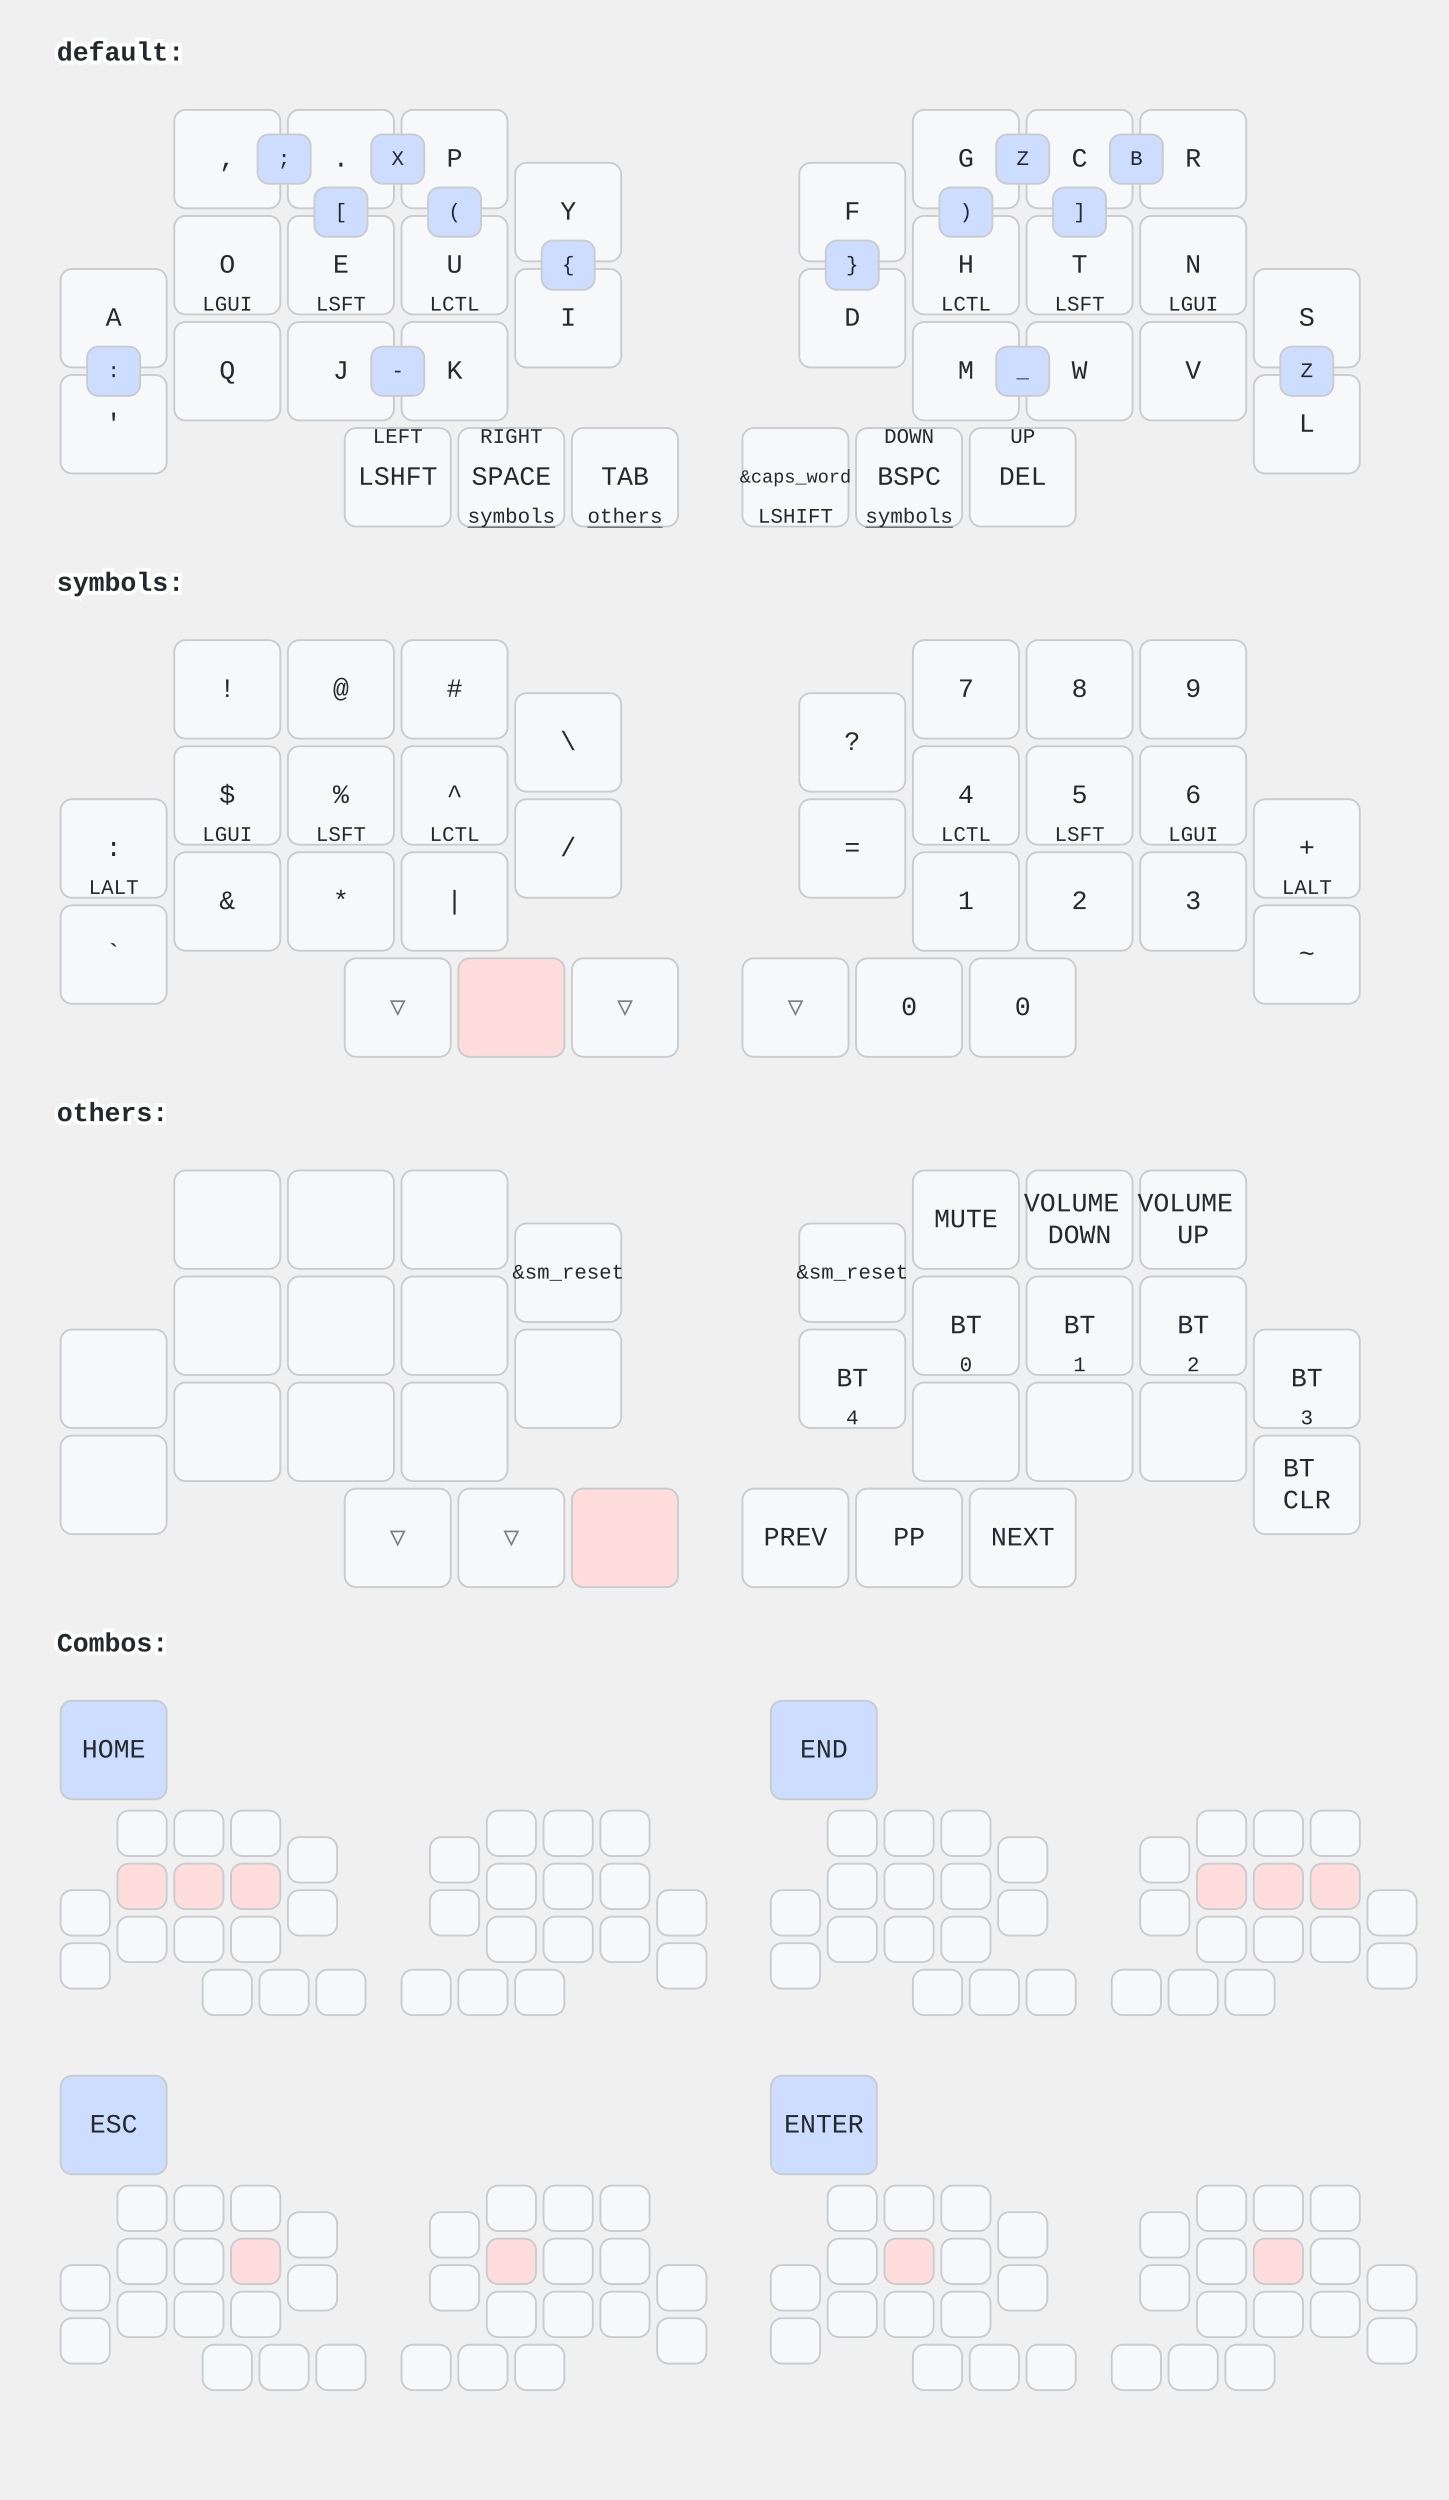
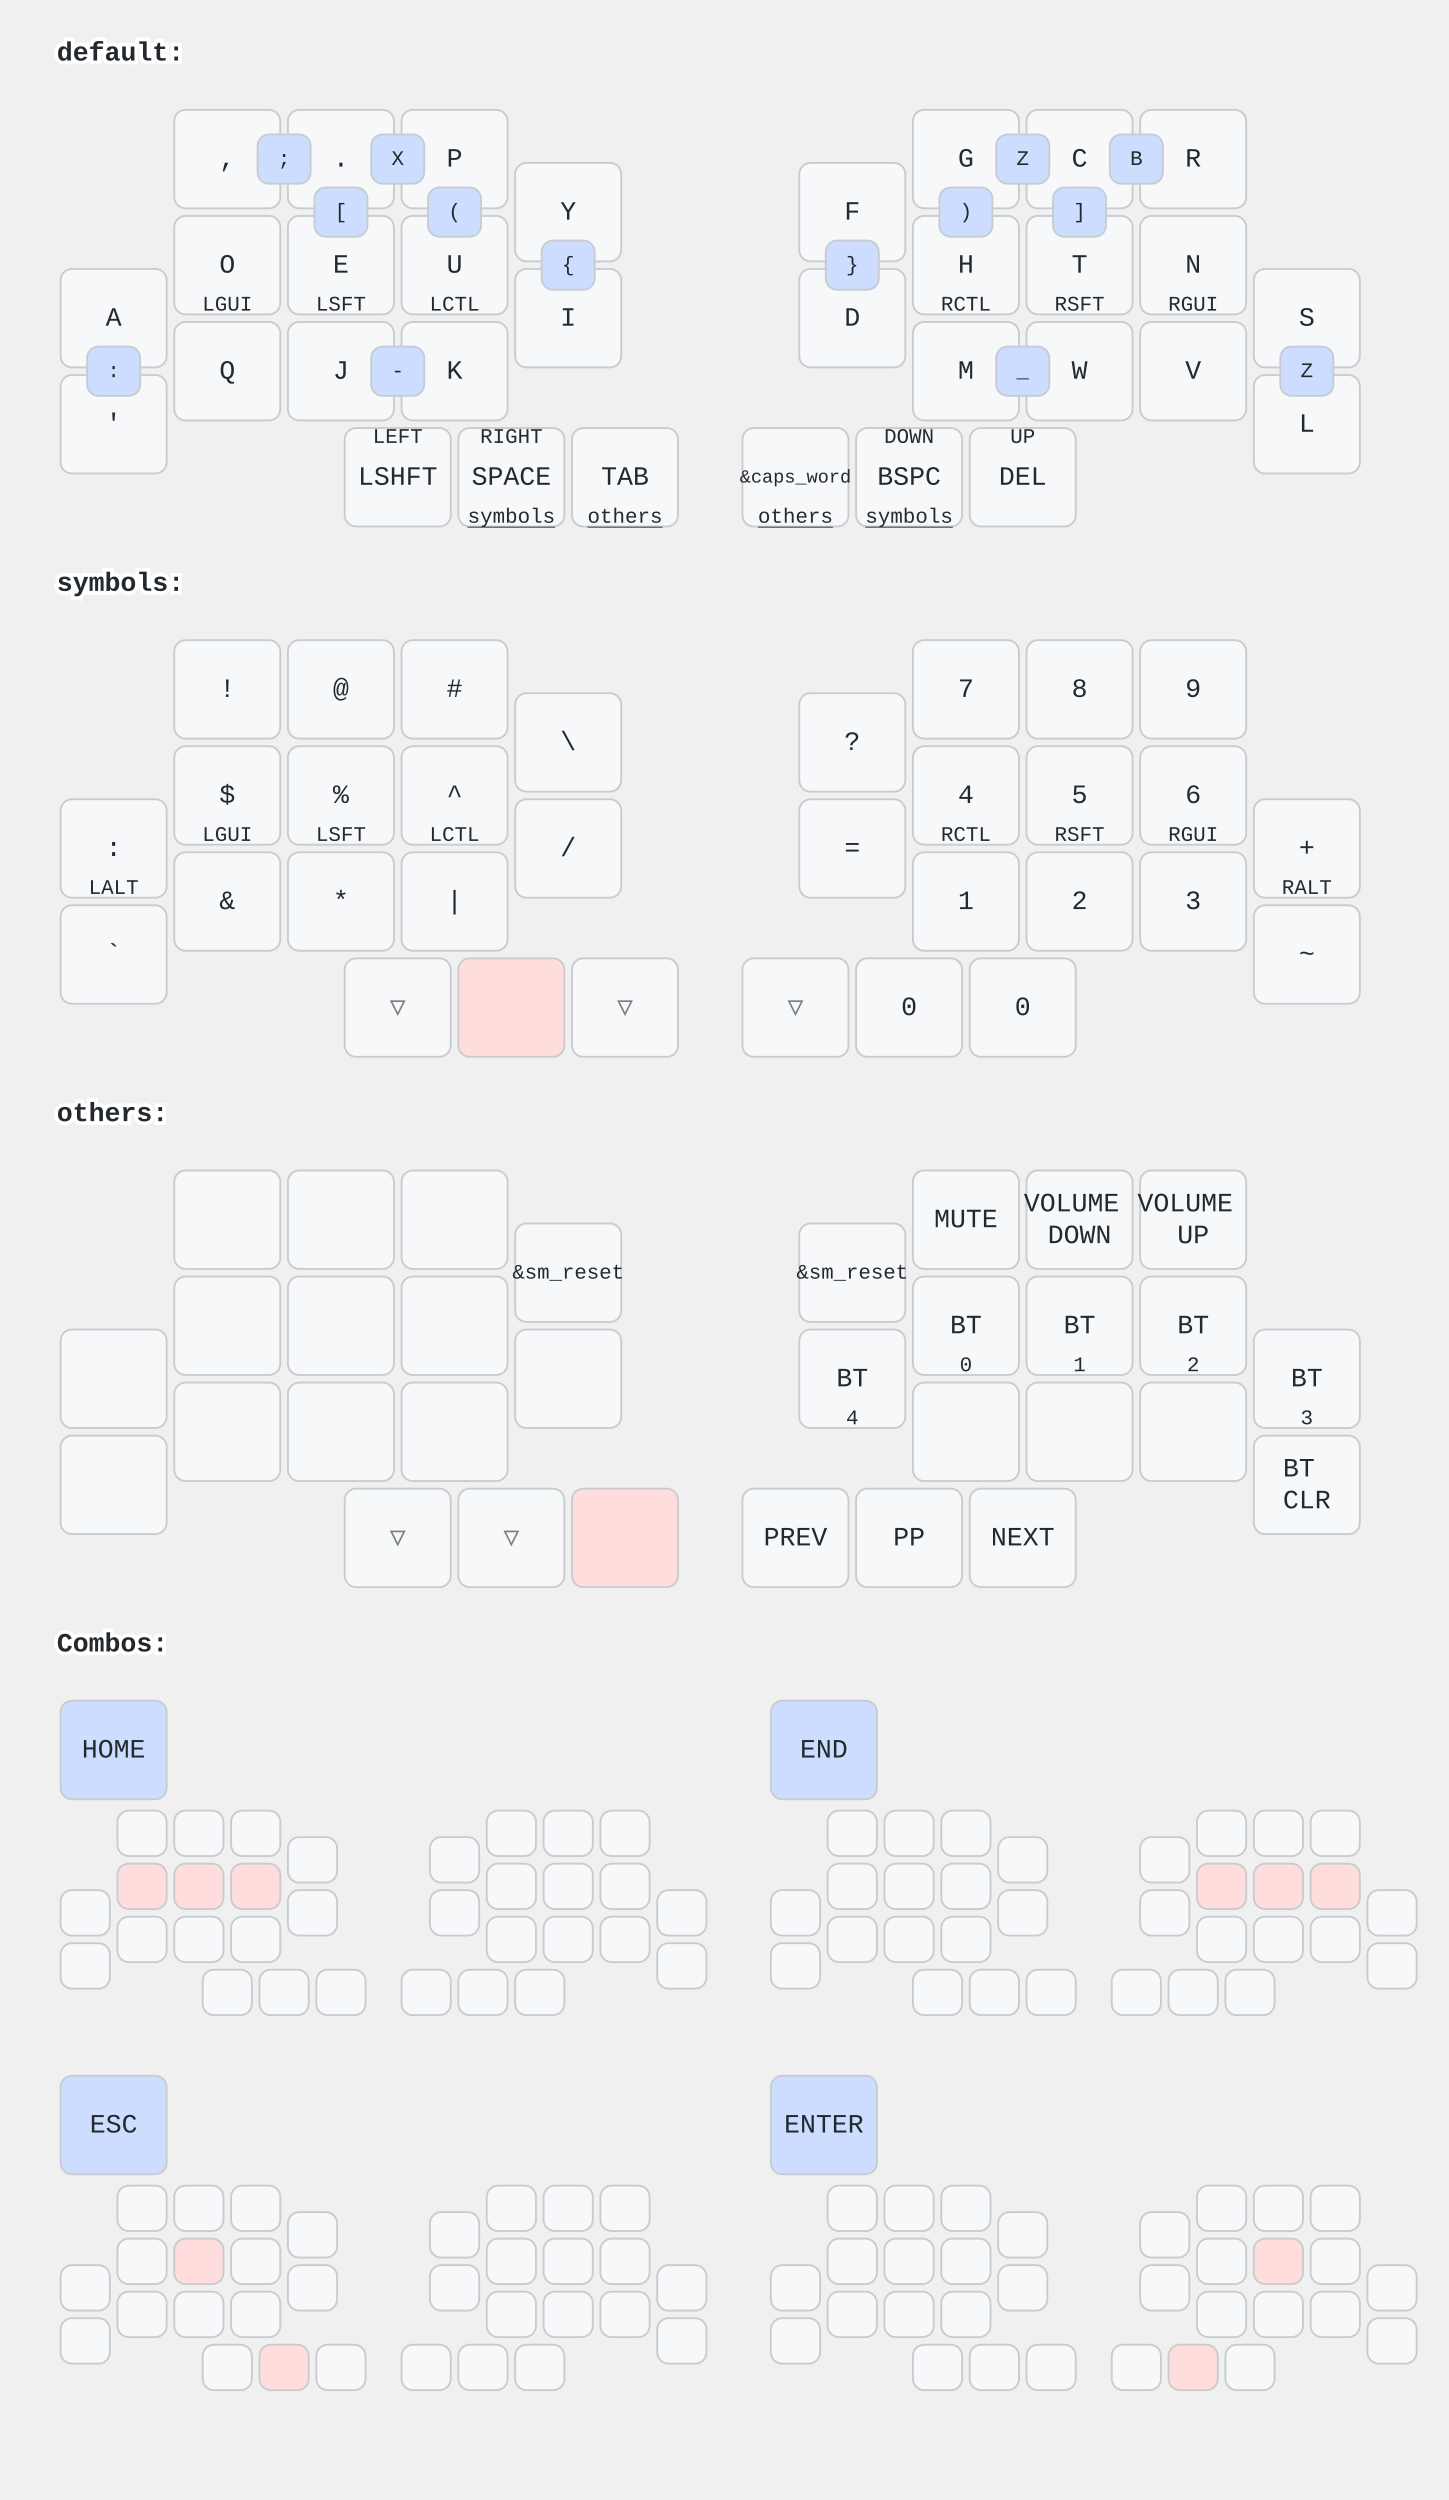
<svg xmlns="http://www.w3.org/2000/svg" width="765" height="1320" viewBox="0 0 765 1320" class="keymap">
  <style>/* inherit to force styles through use tags */
svg path {
    fill: inherit;
}

/* font and background color specifications */
svg.keymap {
    font-family: SFMono-Regular,Consolas,Liberation Mono,Menlo,monospace;
    font-size: 14px;
    font-kerning: normal;
    text-rendering: optimizeLegibility;
    fill: #24292e;
}

/* default key styling */
rect.key {
    fill: #f6f8fa;
}

rect.key, rect.combo {
    stroke: #c9cccf;
    stroke-width: 1;
}

/* default key side styling, only used is draw_key_sides is set */
rect.side {
    filter: brightness(90%);
}

/* color accent for combo boxes */
rect.combo, rect.combo-separate {
    fill: #cdf;
}

/* color accent for held keys */
rect.held, rect.combo.held {
    fill: #fdd;
}

/* color accent for ghost (optional) keys */
rect.ghost, rect.combo.ghost {
    stroke-dasharray: 4, 4;
    stroke-width: 2;
}

text {
    text-anchor: middle;
    dominant-baseline: middle;
}

/* styling for layer labels */
text.label {
    font-weight: bold;
    text-anchor: start;
    stroke: white;
    stroke-width: 4;
    paint-order: stroke;
}

/* styling for optional footer */
text.footer {
    text-anchor: end;
    dominant-baseline: auto;
    stroke: white;
    stroke-width: 4;
    paint-order: stroke;
}

/* styling for combo tap, and key hold/shifted label text */
text.combo, text.hold, text.shifted {
    font-size: 11px;
}

text.hold {
    text-anchor: middle;
    dominant-baseline: auto;
}

text.shifted {
    text-anchor: middle;
    dominant-baseline: hanging;
}

text.layer-activator {
    text-decoration: underline;
}

/* styling for hold/shifted label text in combo box */
text.combo.hold, text.combo.shifted {
    font-size: 8px;
}

/* lighter symbol for transparent keys */
text.trans {
    fill: #7b7e81;
}

/* styling for combo dendrons */
path.combo {
    stroke-width: 1;
    stroke: gray;
    fill: none;
}

/* Start Tabler Icons Cleanup */
/* cannot use height/width with glyphs */
.icon-tabler &gt; path {
    fill: inherit;
    stroke: inherit;
    stroke-width: 2;
}
/* hide tabler's default box */
.icon-tabler &gt; path[stroke="none"][fill="none"] {
    visibility: hidden;
}
/* End Tabler Icons Cleanup */
</style>
  <g transform="translate(30, 0)" class="layer-default">
    <text x="0" y="28" class="label" id="default">default:</text>
    <g transform="translate(0, 56)">
      <g transform="translate(90, 28)" class="key keypos-0">
        <rect rx="6" ry="6" x="-28" y="-26" width="56" height="52" class="key" />
        <text x="0" y="0" class="key tap">,</text>
      </g>
      <g transform="translate(150, 28)" class="key keypos-1">
        <rect rx="6" ry="6" x="-28" y="-26" width="56" height="52" class="key" />
        <text x="0" y="0" class="key tap">.</text>
      </g>
      <g transform="translate(210, 28)" class="key keypos-2">
        <rect rx="6" ry="6" x="-28" y="-26" width="56" height="52" class="key" />
        <text x="0" y="0" class="key tap">P</text>
      </g>
      <g transform="translate(270, 56)" class="key keypos-3">
        <rect rx="6" ry="6" x="-28" y="-26" width="56" height="52" class="key" />
        <text x="0" y="0" class="key tap">Y</text>
      </g>
      <g transform="translate(420, 56)" class="key keypos-4">
        <rect rx="6" ry="6" x="-28" y="-26" width="56" height="52" class="key" />
        <text x="0" y="0" class="key tap">F</text>
      </g>
      <g transform="translate(480, 28)" class="key keypos-5">
        <rect rx="6" ry="6" x="-28" y="-26" width="56" height="52" class="key" />
        <text x="0" y="0" class="key tap">G</text>
      </g>
      <g transform="translate(540, 28)" class="key keypos-6">
        <rect rx="6" ry="6" x="-28" y="-26" width="56" height="52" class="key" />
        <text x="0" y="0" class="key tap">C</text>
      </g>
      <g transform="translate(600, 28)" class="key keypos-7">
        <rect rx="6" ry="6" x="-28" y="-26" width="56" height="52" class="key" />
        <text x="0" y="0" class="key tap">R</text>
      </g>
      <g transform="translate(30, 112)" class="key keypos-8">
        <rect rx="6" ry="6" x="-28" y="-26" width="56" height="52" class="key" />
        <text x="0" y="0" class="key tap">A</text>
        <text x="0" y="24" class="key hold">LALT</text>
      </g>
      <g transform="translate(90, 84)" class="key keypos-9">
        <rect rx="6" ry="6" x="-28" y="-26" width="56" height="52" class="key" />
        <text x="0" y="0" class="key tap">O</text>
        <text x="0" y="24" class="key hold">LGUI</text>
      </g>
      <g transform="translate(150, 84)" class="key keypos-10">
        <rect rx="6" ry="6" x="-28" y="-26" width="56" height="52" class="key" />
        <text x="0" y="0" class="key tap">E</text>
        <text x="0" y="24" class="key hold">LSFT</text>
      </g>
      <g transform="translate(210, 84)" class="key keypos-11">
        <rect rx="6" ry="6" x="-28" y="-26" width="56" height="52" class="key" />
        <text x="0" y="0" class="key tap">U</text>
        <text x="0" y="24" class="key hold">LCTL</text>
      </g>
      <g transform="translate(270, 112)" class="key keypos-12">
        <rect rx="6" ry="6" x="-28" y="-26" width="56" height="52" class="key" />
        <text x="0" y="0" class="key tap">I</text>
      </g>
      <g transform="translate(420, 112)" class="key keypos-13">
        <rect rx="6" ry="6" x="-28" y="-26" width="56" height="52" class="key" />
        <text x="0" y="0" class="key tap">D</text>
      </g>
      <g transform="translate(480, 84)" class="key keypos-14">
        <rect rx="6" ry="6" x="-28" y="-26" width="56" height="52" class="key" />
        <text x="0" y="0" class="key tap">H</text>
-         <text x="0" y="24" class="key hold">LCTL</text>
+         <text x="0" y="24" class="key hold">RCTL</text>
      </g>
      <g transform="translate(540, 84)" class="key keypos-15">
        <rect rx="6" ry="6" x="-28" y="-26" width="56" height="52" class="key" />
        <text x="0" y="0" class="key tap">T</text>
-         <text x="0" y="24" class="key hold">LSFT</text>
+         <text x="0" y="24" class="key hold">RSFT</text>
      </g>
      <g transform="translate(600, 84)" class="key keypos-16">
        <rect rx="6" ry="6" x="-28" y="-26" width="56" height="52" class="key" />
        <text x="0" y="0" class="key tap">N</text>
-         <text x="0" y="24" class="key hold">LGUI</text>
+         <text x="0" y="24" class="key hold">RGUI</text>
      </g>
      <g transform="translate(660, 112)" class="key keypos-17">
        <rect rx="6" ry="6" x="-28" y="-26" width="56" height="52" class="key" />
        <text x="0" y="0" class="key tap">S</text>
-         <text x="0" y="24" class="key hold">LALT</text>
+         <text x="0" y="24" class="key hold">RALT</text>
      </g>
      <g transform="translate(30, 168)" class="key keypos-18">
        <rect rx="6" ry="6" x="-28" y="-26" width="56" height="52" class="key" />
        <text x="0" y="0" class="key tap">'</text>
      </g>
      <g transform="translate(90, 140)" class="key keypos-19">
        <rect rx="6" ry="6" x="-28" y="-26" width="56" height="52" class="key" />
        <text x="0" y="0" class="key tap">Q</text>
      </g>
      <g transform="translate(150, 140)" class="key keypos-20">
        <rect rx="6" ry="6" x="-28" y="-26" width="56" height="52" class="key" />
        <text x="0" y="0" class="key tap">J</text>
      </g>
      <g transform="translate(210, 140)" class="key keypos-21">
        <rect rx="6" ry="6" x="-28" y="-26" width="56" height="52" class="key" />
        <text x="0" y="0" class="key tap">K</text>
      </g>
      <g transform="translate(480, 140)" class="key keypos-22">
        <rect rx="6" ry="6" x="-28" y="-26" width="56" height="52" class="key" />
        <text x="0" y="0" class="key tap">M</text>
      </g>
      <g transform="translate(540, 140)" class="key keypos-23">
        <rect rx="6" ry="6" x="-28" y="-26" width="56" height="52" class="key" />
        <text x="0" y="0" class="key tap">W</text>
      </g>
      <g transform="translate(600, 140)" class="key keypos-24">
        <rect rx="6" ry="6" x="-28" y="-26" width="56" height="52" class="key" />
        <text x="0" y="0" class="key tap">V</text>
      </g>
      <g transform="translate(660, 168)" class="key keypos-25">
        <rect rx="6" ry="6" x="-28" y="-26" width="56" height="52" class="key" />
        <text x="0" y="0" class="key tap">L</text>
      </g>
      <g transform="translate(180, 196)" class="key keypos-26">
        <rect rx="6" ry="6" x="-28" y="-26" width="56" height="52" class="key" />
        <text x="0" y="0" class="key tap">LSHFT</text>
        <text x="0" y="-24" class="key shifted">LEFT</text>
      </g>
      <g transform="translate(240, 196)" class="key keypos-27">
        <rect rx="6" ry="6" x="-28" y="-26" width="56" height="52" class="key" />
        <text x="0" y="0" class="key tap">SPACE</text>
        <a href="#symbols">
          <text x="0" y="24" class="key hold layer-activator">symbols</text>
        </a>
        <text x="0" y="-24" class="key shifted">RIGHT</text>
      </g>
      <g transform="translate(300, 196)" class="key keypos-28">
        <rect rx="6" ry="6" x="-28" y="-26" width="56" height="52" class="key" />
        <text x="0" y="0" class="key tap">TAB</text>
        <a href="#others">
          <text x="0" y="24" class="key hold layer-activator">others</text>
        </a>
      </g>
      <g transform="translate(390, 196)" class="key keypos-29">
        <rect rx="6" ry="6" x="-28" y="-26" width="56" height="52" class="key" />
        <text x="0" y="0" class="key tap">
          <tspan style="font-size: 70%">&amp;caps_word</tspan>
        </text>
-         <text x="0" y="24" class="key hold">LSHIFT</text>
+         <a href="#others">
+           <text x="0" y="24" class="key hold layer-activator">others</text>
+         </a>
      </g>
      <g transform="translate(450, 196)" class="key keypos-30">
        <rect rx="6" ry="6" x="-28" y="-26" width="56" height="52" class="key" />
        <text x="0" y="0" class="key tap">BSPC</text>
        <a href="#symbols">
          <text x="0" y="24" class="key hold layer-activator">symbols</text>
        </a>
        <text x="0" y="-24" class="key shifted">DOWN</text>
      </g>
      <g transform="translate(510, 196)" class="key keypos-31">
        <rect rx="6" ry="6" x="-28" y="-26" width="56" height="52" class="key" />
        <text x="0" y="0" class="key tap">DEL</text>
        <text x="0" y="-24" class="key shifted">UP</text>
      </g>
      <g class="combo combopos-0">
        <rect rx="6" ry="6" x="106" y="15" width="28" height="26" class="combo" />
        <text x="120" y="28" class="combo tap">;</text>
      </g>
      <g class="combo combopos-1">
        <rect rx="6" ry="6" x="166" y="15" width="28" height="26" class="combo" />
        <text x="180" y="28" class="combo tap">X</text>
      </g>
      <g class="combo combopos-2">
        <rect rx="6" ry="6" x="556" y="15" width="28" height="26" class="combo" />
        <text x="570" y="28" class="combo tap">B</text>
      </g>
      <g class="combo combopos-3">
        <rect rx="6" ry="6" x="496" y="15" width="28" height="26" class="combo" />
        <text x="510" y="28" class="combo tap">Z</text>
      </g>
      <g class="combo combopos-4">
        <rect rx="6" ry="6" x="646" y="127" width="28" height="26" class="combo" />
        <text x="660" y="140" class="combo tap">Z</text>
      </g>
      <g class="combo combopos-5">
        <rect rx="6" ry="6" x="16" y="127" width="28" height="26" class="combo" />
        <text x="30" y="140" class="combo tap">:</text>
      </g>
      <g class="combo combopos-6">
        <rect rx="6" ry="6" x="136" y="43" width="28" height="26" class="combo" />
        <text x="150" y="56" class="combo tap">[</text>
      </g>
      <g class="combo combopos-7">
        <rect rx="6" ry="6" x="526" y="43" width="28" height="26" class="combo" />
        <text x="540" y="56" class="combo tap">]</text>
      </g>
      <g class="combo combopos-8">
        <rect rx="6" ry="6" x="196" y="43" width="28" height="26" class="combo" />
        <text x="210" y="56" class="combo tap">(</text>
      </g>
      <g class="combo combopos-9">
        <rect rx="6" ry="6" x="466" y="43" width="28" height="26" class="combo" />
        <text x="480" y="56" class="combo tap">)</text>
      </g>
      <g class="combo combopos-10">
        <rect rx="6" ry="6" x="256" y="71" width="28" height="26" class="combo" />
        <text x="270" y="84" class="combo tap">{</text>
      </g>
      <g class="combo combopos-11">
        <rect rx="6" ry="6" x="406" y="71" width="28" height="26" class="combo" />
        <text x="420" y="84" class="combo tap">}</text>
      </g>
      <g class="combo combopos-12">
        <rect rx="6" ry="6" x="166" y="127" width="28" height="26" class="combo" />
        <text x="180" y="140" class="combo tap">-</text>
      </g>
      <g class="combo combopos-13">
        <rect rx="6" ry="6" x="496" y="127" width="28" height="26" class="combo" />
        <text x="510" y="140" class="combo tap">_</text>
      </g>
    </g>
  </g>
  <g transform="translate(30, 280)" class="layer-symbols">
    <text x="0" y="28" class="label" id="symbols">symbols:</text>
    <g transform="translate(0, 56)">
      <g transform="translate(90, 28)" class="key keypos-0">
        <rect rx="6" ry="6" x="-28" y="-26" width="56" height="52" class="key" />
        <text x="0" y="0" class="key tap">!</text>
      </g>
      <g transform="translate(150, 28)" class="key keypos-1">
        <rect rx="6" ry="6" x="-28" y="-26" width="56" height="52" class="key" />
        <text x="0" y="0" class="key tap">@</text>
      </g>
      <g transform="translate(210, 28)" class="key keypos-2">
        <rect rx="6" ry="6" x="-28" y="-26" width="56" height="52" class="key" />
        <text x="0" y="0" class="key tap">#</text>
      </g>
      <g transform="translate(270, 56)" class="key keypos-3">
        <rect rx="6" ry="6" x="-28" y="-26" width="56" height="52" class="key" />
        <text x="0" y="0" class="key tap">\</text>
      </g>
      <g transform="translate(420, 56)" class="key keypos-4">
        <rect rx="6" ry="6" x="-28" y="-26" width="56" height="52" class="key" />
        <text x="0" y="0" class="key tap">?</text>
      </g>
      <g transform="translate(480, 28)" class="key keypos-5">
        <rect rx="6" ry="6" x="-28" y="-26" width="56" height="52" class="key" />
        <text x="0" y="0" class="key tap">7</text>
      </g>
      <g transform="translate(540, 28)" class="key keypos-6">
        <rect rx="6" ry="6" x="-28" y="-26" width="56" height="52" class="key" />
        <text x="0" y="0" class="key tap">8</text>
      </g>
      <g transform="translate(600, 28)" class="key keypos-7">
        <rect rx="6" ry="6" x="-28" y="-26" width="56" height="52" class="key" />
        <text x="0" y="0" class="key tap">9</text>
      </g>
      <g transform="translate(30, 112)" class="key keypos-8">
        <rect rx="6" ry="6" x="-28" y="-26" width="56" height="52" class="key" />
        <text x="0" y="0" class="key tap">:</text>
        <text x="0" y="24" class="key hold">LALT</text>
      </g>
      <g transform="translate(90, 84)" class="key keypos-9">
        <rect rx="6" ry="6" x="-28" y="-26" width="56" height="52" class="key" />
        <text x="0" y="0" class="key tap">$</text>
        <text x="0" y="24" class="key hold">LGUI</text>
      </g>
      <g transform="translate(150, 84)" class="key keypos-10">
        <rect rx="6" ry="6" x="-28" y="-26" width="56" height="52" class="key" />
        <text x="0" y="0" class="key tap">%</text>
        <text x="0" y="24" class="key hold">LSFT</text>
      </g>
      <g transform="translate(210, 84)" class="key keypos-11">
        <rect rx="6" ry="6" x="-28" y="-26" width="56" height="52" class="key" />
        <text x="0" y="0" class="key tap">^</text>
        <text x="0" y="24" class="key hold">LCTL</text>
      </g>
      <g transform="translate(270, 112)" class="key keypos-12">
        <rect rx="6" ry="6" x="-28" y="-26" width="56" height="52" class="key" />
        <text x="0" y="0" class="key tap">/</text>
      </g>
      <g transform="translate(420, 112)" class="key keypos-13">
        <rect rx="6" ry="6" x="-28" y="-26" width="56" height="52" class="key" />
        <text x="0" y="0" class="key tap">=</text>
      </g>
      <g transform="translate(480, 84)" class="key keypos-14">
        <rect rx="6" ry="6" x="-28" y="-26" width="56" height="52" class="key" />
        <text x="0" y="0" class="key tap">4</text>
-         <text x="0" y="24" class="key hold">LCTL</text>
+         <text x="0" y="24" class="key hold">RCTL</text>
      </g>
      <g transform="translate(540, 84)" class="key keypos-15">
        <rect rx="6" ry="6" x="-28" y="-26" width="56" height="52" class="key" />
        <text x="0" y="0" class="key tap">5</text>
-         <text x="0" y="24" class="key hold">LSFT</text>
+         <text x="0" y="24" class="key hold">RSFT</text>
      </g>
      <g transform="translate(600, 84)" class="key keypos-16">
        <rect rx="6" ry="6" x="-28" y="-26" width="56" height="52" class="key" />
        <text x="0" y="0" class="key tap">6</text>
-         <text x="0" y="24" class="key hold">LGUI</text>
+         <text x="0" y="24" class="key hold">RGUI</text>
      </g>
      <g transform="translate(660, 112)" class="key keypos-17">
        <rect rx="6" ry="6" x="-28" y="-26" width="56" height="52" class="key" />
        <text x="0" y="0" class="key tap">+</text>
-         <text x="0" y="24" class="key hold">LALT</text>
+         <text x="0" y="24" class="key hold">RALT</text>
      </g>
      <g transform="translate(30, 168)" class="key keypos-18">
        <rect rx="6" ry="6" x="-28" y="-26" width="56" height="52" class="key" />
        <text x="0" y="0" class="key tap">`</text>
      </g>
      <g transform="translate(90, 140)" class="key keypos-19">
        <rect rx="6" ry="6" x="-28" y="-26" width="56" height="52" class="key" />
        <text x="0" y="0" class="key tap">&amp;</text>
      </g>
      <g transform="translate(150, 140)" class="key keypos-20">
        <rect rx="6" ry="6" x="-28" y="-26" width="56" height="52" class="key" />
        <text x="0" y="0" class="key tap">*</text>
      </g>
      <g transform="translate(210, 140)" class="key keypos-21">
        <rect rx="6" ry="6" x="-28" y="-26" width="56" height="52" class="key" />
        <text x="0" y="0" class="key tap">|</text>
      </g>
      <g transform="translate(480, 140)" class="key keypos-22">
        <rect rx="6" ry="6" x="-28" y="-26" width="56" height="52" class="key" />
        <text x="0" y="0" class="key tap">1</text>
      </g>
      <g transform="translate(540, 140)" class="key keypos-23">
        <rect rx="6" ry="6" x="-28" y="-26" width="56" height="52" class="key" />
        <text x="0" y="0" class="key tap">2</text>
      </g>
      <g transform="translate(600, 140)" class="key keypos-24">
        <rect rx="6" ry="6" x="-28" y="-26" width="56" height="52" class="key" />
        <text x="0" y="0" class="key tap">3</text>
      </g>
      <g transform="translate(660, 168)" class="key keypos-25">
        <rect rx="6" ry="6" x="-28" y="-26" width="56" height="52" class="key" />
        <text x="0" y="0" class="key tap">~</text>
      </g>
      <g transform="translate(180, 196)" class="key trans keypos-26">
        <rect rx="6" ry="6" x="-28" y="-26" width="56" height="52" class="key trans" />
        <text x="0" y="0" class="key trans tap">▽</text>
      </g>
      <g transform="translate(240, 196)" class="key held keypos-27">
        <rect rx="6" ry="6" x="-28" y="-26" width="56" height="52" class="key held" />
      </g>
      <g transform="translate(300, 196)" class="key trans keypos-28">
        <rect rx="6" ry="6" x="-28" y="-26" width="56" height="52" class="key trans" />
        <text x="0" y="0" class="key trans tap">▽</text>
      </g>
      <g transform="translate(390, 196)" class="key trans keypos-29">
        <rect rx="6" ry="6" x="-28" y="-26" width="56" height="52" class="key trans" />
        <text x="0" y="0" class="key trans tap">▽</text>
      </g>
      <g transform="translate(450, 196)" class="key keypos-30">
        <rect rx="6" ry="6" x="-28" y="-26" width="56" height="52" class="key" />
        <text x="0" y="0" class="key tap">0</text>
      </g>
      <g transform="translate(510, 196)" class="key keypos-31">
        <rect rx="6" ry="6" x="-28" y="-26" width="56" height="52" class="key" />
        <text x="0" y="0" class="key tap">0</text>
      </g>
    </g>
  </g>
  <g transform="translate(30, 560)" class="layer-others">
    <text x="0" y="28" class="label" id="others">others:</text>
    <g transform="translate(0, 56)">
      <g transform="translate(90, 28)" class="key keypos-0">
        <rect rx="6" ry="6" x="-28" y="-26" width="56" height="52" class="key" />
      </g>
      <g transform="translate(150, 28)" class="key keypos-1">
        <rect rx="6" ry="6" x="-28" y="-26" width="56" height="52" class="key" />
      </g>
      <g transform="translate(210, 28)" class="key keypos-2">
        <rect rx="6" ry="6" x="-28" y="-26" width="56" height="52" class="key" />
      </g>
      <g transform="translate(270, 56)" class="key keypos-3">
        <rect rx="6" ry="6" x="-28" y="-26" width="56" height="52" class="key" />
        <text x="0" y="0" class="key tap">
          <tspan style="font-size: 78%">&amp;sm_reset</tspan>
        </text>
      </g>
      <g transform="translate(420, 56)" class="key keypos-4">
        <rect rx="6" ry="6" x="-28" y="-26" width="56" height="52" class="key" />
        <text x="0" y="0" class="key tap">
          <tspan style="font-size: 78%">&amp;sm_reset</tspan>
        </text>
      </g>
      <g transform="translate(480, 28)" class="key keypos-5">
        <rect rx="6" ry="6" x="-28" y="-26" width="56" height="52" class="key" />
        <text x="0" y="0" class="key tap">MUTE</text>
      </g>
      <g transform="translate(540, 28)" class="key keypos-6">
        <rect rx="6" ry="6" x="-28" y="-26" width="56" height="52" class="key" />
        <text x="0" y="0" class="key tap">
          <tspan x="0" dy="-0.6em">VOLUME</tspan>
          <tspan x="0" dy="1.2em">DOWN</tspan>
        </text>
      </g>
      <g transform="translate(600, 28)" class="key keypos-7">
        <rect rx="6" ry="6" x="-28" y="-26" width="56" height="52" class="key" />
        <text x="0" y="0" class="key tap">
          <tspan x="0" dy="-0.6em">VOLUME</tspan>
          <tspan x="0" dy="1.2em">UP</tspan>
        </text>
      </g>
      <g transform="translate(30, 112)" class="key keypos-8">
        <rect rx="6" ry="6" x="-28" y="-26" width="56" height="52" class="key" />
      </g>
      <g transform="translate(90, 84)" class="key keypos-9">
        <rect rx="6" ry="6" x="-28" y="-26" width="56" height="52" class="key" />
      </g>
      <g transform="translate(150, 84)" class="key keypos-10">
        <rect rx="6" ry="6" x="-28" y="-26" width="56" height="52" class="key" />
      </g>
      <g transform="translate(210, 84)" class="key keypos-11">
        <rect rx="6" ry="6" x="-28" y="-26" width="56" height="52" class="key" />
      </g>
      <g transform="translate(270, 112)" class="key keypos-12">
        <rect rx="6" ry="6" x="-28" y="-26" width="56" height="52" class="key" />
      </g>
      <g transform="translate(420, 112)" class="key keypos-13">
        <rect rx="6" ry="6" x="-28" y="-26" width="56" height="52" class="key" />
        <text x="0" y="0" class="key tap">BT</text>
        <text x="0" y="24" class="key hold">4</text>
      </g>
      <g transform="translate(480, 84)" class="key keypos-14">
        <rect rx="6" ry="6" x="-28" y="-26" width="56" height="52" class="key" />
        <text x="0" y="0" class="key tap">BT</text>
        <text x="0" y="24" class="key hold">0</text>
      </g>
      <g transform="translate(540, 84)" class="key keypos-15">
        <rect rx="6" ry="6" x="-28" y="-26" width="56" height="52" class="key" />
        <text x="0" y="0" class="key tap">BT</text>
        <text x="0" y="24" class="key hold">1</text>
      </g>
      <g transform="translate(600, 84)" class="key keypos-16">
        <rect rx="6" ry="6" x="-28" y="-26" width="56" height="52" class="key" />
        <text x="0" y="0" class="key tap">BT</text>
        <text x="0" y="24" class="key hold">2</text>
      </g>
      <g transform="translate(660, 112)" class="key keypos-17">
        <rect rx="6" ry="6" x="-28" y="-26" width="56" height="52" class="key" />
        <text x="0" y="0" class="key tap">BT</text>
        <text x="0" y="24" class="key hold">3</text>
      </g>
      <g transform="translate(30, 168)" class="key keypos-18">
        <rect rx="6" ry="6" x="-28" y="-26" width="56" height="52" class="key" />
      </g>
      <g transform="translate(90, 140)" class="key keypos-19">
        <rect rx="6" ry="6" x="-28" y="-26" width="56" height="52" class="key" />
      </g>
      <g transform="translate(150, 140)" class="key keypos-20">
        <rect rx="6" ry="6" x="-28" y="-26" width="56" height="52" class="key" />
      </g>
      <g transform="translate(210, 140)" class="key keypos-21">
        <rect rx="6" ry="6" x="-28" y="-26" width="56" height="52" class="key" />
      </g>
      <g transform="translate(480, 140)" class="key keypos-22">
        <rect rx="6" ry="6" x="-28" y="-26" width="56" height="52" class="key" />
      </g>
      <g transform="translate(540, 140)" class="key keypos-23">
        <rect rx="6" ry="6" x="-28" y="-26" width="56" height="52" class="key" />
      </g>
      <g transform="translate(600, 140)" class="key keypos-24">
        <rect rx="6" ry="6" x="-28" y="-26" width="56" height="52" class="key" />
      </g>
      <g transform="translate(660, 168)" class="key keypos-25">
        <rect rx="6" ry="6" x="-28" y="-26" width="56" height="52" class="key" />
        <text x="0" y="0" class="key tap">
          <tspan x="0" dy="-0.6em">BT</tspan>
          <tspan x="0" dy="1.2em">CLR</tspan>
        </text>
      </g>
      <g transform="translate(180, 196)" class="key trans keypos-26">
        <rect rx="6" ry="6" x="-28" y="-26" width="56" height="52" class="key trans" />
        <text x="0" y="0" class="key trans tap">▽</text>
      </g>
      <g transform="translate(240, 196)" class="key trans keypos-27">
        <rect rx="6" ry="6" x="-28" y="-26" width="56" height="52" class="key trans" />
        <text x="0" y="0" class="key trans tap">▽</text>
      </g>
      <g transform="translate(300, 196)" class="key held keypos-28">
        <rect rx="6" ry="6" x="-28" y="-26" width="56" height="52" class="key held" />
      </g>
      <g transform="translate(390, 196)" class="key keypos-29">
        <rect rx="6" ry="6" x="-28" y="-26" width="56" height="52" class="key" />
        <text x="0" y="0" class="key tap">PREV</text>
      </g>
      <g transform="translate(450, 196)" class="key keypos-30">
        <rect rx="6" ry="6" x="-28" y="-26" width="56" height="52" class="key" />
        <text x="0" y="0" class="key tap">PP</text>
      </g>
      <g transform="translate(510, 196)" class="key keypos-31">
        <rect rx="6" ry="6" x="-28" y="-26" width="56" height="52" class="key" />
        <text x="0" y="0" class="key tap">NEXT</text>
      </g>
    </g>
  </g>
  <text x="30" y="868" class="label" id="Combos">Combos:</text>
  <g transform="translate(30, 840)" class="layer-combopos-0">
    <g transform="translate(0, 56)">
      <g transform="translate(30, 28)" class="key  combo-separate keypos-0">
        <rect rx="6" ry="6" x="-28" y="-26" width="56" height="52" class="key  combo-separate" />
        <text x="0" y="0" class="key  combo-separate tap">HOME</text>
      </g>
      <g transform="translate(45, 72)" class="key keypos-1">
        <rect rx="6" ry="6" x="-13" y="-12" width="26" height="24" class="key" />
      </g>
      <g transform="translate(75, 72)" class="key keypos-2">
        <rect rx="6" ry="6" x="-13" y="-12" width="26" height="24" class="key" />
      </g>
      <g transform="translate(105, 72)" class="key keypos-3">
        <rect rx="6" ry="6" x="-13" y="-12" width="26" height="24" class="key" />
      </g>
      <g transform="translate(135, 86)" class="key keypos-4">
        <rect rx="6" ry="6" x="-13" y="-12" width="26" height="24" class="key" />
      </g>
      <g transform="translate(210, 86)" class="key keypos-5">
        <rect rx="6" ry="6" x="-13" y="-12" width="26" height="24" class="key" />
      </g>
      <g transform="translate(240, 72)" class="key keypos-6">
        <rect rx="6" ry="6" x="-13" y="-12" width="26" height="24" class="key" />
      </g>
      <g transform="translate(270, 72)" class="key keypos-7">
        <rect rx="6" ry="6" x="-13" y="-12" width="26" height="24" class="key" />
      </g>
      <g transform="translate(300, 72)" class="key keypos-8">
        <rect rx="6" ry="6" x="-13" y="-12" width="26" height="24" class="key" />
      </g>
      <g transform="translate(15, 114)" class="key keypos-9">
        <rect rx="6" ry="6" x="-13" y="-12" width="26" height="24" class="key" />
      </g>
      <g transform="translate(45, 100)" class="key held keypos-10">
        <rect rx="6" ry="6" x="-13" y="-12" width="26" height="24" class="key held" />
      </g>
      <g transform="translate(75, 100)" class="key held keypos-11">
        <rect rx="6" ry="6" x="-13" y="-12" width="26" height="24" class="key held" />
      </g>
      <g transform="translate(105, 100)" class="key held keypos-12">
        <rect rx="6" ry="6" x="-13" y="-12" width="26" height="24" class="key held" />
      </g>
      <g transform="translate(135, 114)" class="key keypos-13">
        <rect rx="6" ry="6" x="-13" y="-12" width="26" height="24" class="key" />
      </g>
      <g transform="translate(210, 114)" class="key keypos-14">
        <rect rx="6" ry="6" x="-13" y="-12" width="26" height="24" class="key" />
      </g>
      <g transform="translate(240, 100)" class="key keypos-15">
        <rect rx="6" ry="6" x="-13" y="-12" width="26" height="24" class="key" />
      </g>
      <g transform="translate(270, 100)" class="key keypos-16">
        <rect rx="6" ry="6" x="-13" y="-12" width="26" height="24" class="key" />
      </g>
      <g transform="translate(300, 100)" class="key keypos-17">
        <rect rx="6" ry="6" x="-13" y="-12" width="26" height="24" class="key" />
      </g>
      <g transform="translate(330, 114)" class="key keypos-18">
        <rect rx="6" ry="6" x="-13" y="-12" width="26" height="24" class="key" />
      </g>
      <g transform="translate(15, 142)" class="key keypos-19">
        <rect rx="6" ry="6" x="-13" y="-12" width="26" height="24" class="key" />
      </g>
      <g transform="translate(45, 128)" class="key keypos-20">
        <rect rx="6" ry="6" x="-13" y="-12" width="26" height="24" class="key" />
      </g>
      <g transform="translate(75, 128)" class="key keypos-21">
        <rect rx="6" ry="6" x="-13" y="-12" width="26" height="24" class="key" />
      </g>
      <g transform="translate(105, 128)" class="key keypos-22">
        <rect rx="6" ry="6" x="-13" y="-12" width="26" height="24" class="key" />
      </g>
      <g transform="translate(240, 128)" class="key keypos-23">
        <rect rx="6" ry="6" x="-13" y="-12" width="26" height="24" class="key" />
      </g>
      <g transform="translate(270, 128)" class="key keypos-24">
        <rect rx="6" ry="6" x="-13" y="-12" width="26" height="24" class="key" />
      </g>
      <g transform="translate(300, 128)" class="key keypos-25">
        <rect rx="6" ry="6" x="-13" y="-12" width="26" height="24" class="key" />
      </g>
      <g transform="translate(330, 142)" class="key keypos-26">
        <rect rx="6" ry="6" x="-13" y="-12" width="26" height="24" class="key" />
      </g>
      <g transform="translate(90, 156)" class="key keypos-27">
        <rect rx="6" ry="6" x="-13" y="-12" width="26" height="24" class="key" />
      </g>
      <g transform="translate(120, 156)" class="key keypos-28">
        <rect rx="6" ry="6" x="-13" y="-12" width="26" height="24" class="key" />
      </g>
      <g transform="translate(150, 156)" class="key keypos-29">
        <rect rx="6" ry="6" x="-13" y="-12" width="26" height="24" class="key" />
      </g>
      <g transform="translate(195, 156)" class="key keypos-30">
        <rect rx="6" ry="6" x="-13" y="-12" width="26" height="24" class="key" />
      </g>
      <g transform="translate(225, 156)" class="key keypos-31">
        <rect rx="6" ry="6" x="-13" y="-12" width="26" height="24" class="key" />
      </g>
      <g transform="translate(255, 156)" class="key keypos-32">
        <rect rx="6" ry="6" x="-13" y="-12" width="26" height="24" class="key" />
      </g>
    </g>
  </g>
  <g transform="translate(405, 840)" class="layer-combopos-1">
    <g transform="translate(0, 56)">
      <g transform="translate(30, 28)" class="key  combo-separate keypos-0">
        <rect rx="6" ry="6" x="-28" y="-26" width="56" height="52" class="key  combo-separate" />
        <text x="0" y="0" class="key  combo-separate tap">END</text>
      </g>
      <g transform="translate(45, 72)" class="key keypos-1">
        <rect rx="6" ry="6" x="-13" y="-12" width="26" height="24" class="key" />
      </g>
      <g transform="translate(75, 72)" class="key keypos-2">
        <rect rx="6" ry="6" x="-13" y="-12" width="26" height="24" class="key" />
      </g>
      <g transform="translate(105, 72)" class="key keypos-3">
        <rect rx="6" ry="6" x="-13" y="-12" width="26" height="24" class="key" />
      </g>
      <g transform="translate(135, 86)" class="key keypos-4">
        <rect rx="6" ry="6" x="-13" y="-12" width="26" height="24" class="key" />
      </g>
      <g transform="translate(210, 86)" class="key keypos-5">
        <rect rx="6" ry="6" x="-13" y="-12" width="26" height="24" class="key" />
      </g>
      <g transform="translate(240, 72)" class="key keypos-6">
        <rect rx="6" ry="6" x="-13" y="-12" width="26" height="24" class="key" />
      </g>
      <g transform="translate(270, 72)" class="key keypos-7">
        <rect rx="6" ry="6" x="-13" y="-12" width="26" height="24" class="key" />
      </g>
      <g transform="translate(300, 72)" class="key keypos-8">
        <rect rx="6" ry="6" x="-13" y="-12" width="26" height="24" class="key" />
      </g>
      <g transform="translate(15, 114)" class="key keypos-9">
        <rect rx="6" ry="6" x="-13" y="-12" width="26" height="24" class="key" />
      </g>
      <g transform="translate(45, 100)" class="key keypos-10">
        <rect rx="6" ry="6" x="-13" y="-12" width="26" height="24" class="key" />
      </g>
      <g transform="translate(75, 100)" class="key keypos-11">
        <rect rx="6" ry="6" x="-13" y="-12" width="26" height="24" class="key" />
      </g>
      <g transform="translate(105, 100)" class="key keypos-12">
        <rect rx="6" ry="6" x="-13" y="-12" width="26" height="24" class="key" />
      </g>
      <g transform="translate(135, 114)" class="key keypos-13">
        <rect rx="6" ry="6" x="-13" y="-12" width="26" height="24" class="key" />
      </g>
      <g transform="translate(210, 114)" class="key keypos-14">
        <rect rx="6" ry="6" x="-13" y="-12" width="26" height="24" class="key" />
      </g>
      <g transform="translate(240, 100)" class="key held keypos-15">
        <rect rx="6" ry="6" x="-13" y="-12" width="26" height="24" class="key held" />
      </g>
      <g transform="translate(270, 100)" class="key held keypos-16">
        <rect rx="6" ry="6" x="-13" y="-12" width="26" height="24" class="key held" />
      </g>
      <g transform="translate(300, 100)" class="key held keypos-17">
        <rect rx="6" ry="6" x="-13" y="-12" width="26" height="24" class="key held" />
      </g>
      <g transform="translate(330, 114)" class="key keypos-18">
        <rect rx="6" ry="6" x="-13" y="-12" width="26" height="24" class="key" />
      </g>
      <g transform="translate(15, 142)" class="key keypos-19">
        <rect rx="6" ry="6" x="-13" y="-12" width="26" height="24" class="key" />
      </g>
      <g transform="translate(45, 128)" class="key keypos-20">
        <rect rx="6" ry="6" x="-13" y="-12" width="26" height="24" class="key" />
      </g>
      <g transform="translate(75, 128)" class="key keypos-21">
        <rect rx="6" ry="6" x="-13" y="-12" width="26" height="24" class="key" />
      </g>
      <g transform="translate(105, 128)" class="key keypos-22">
        <rect rx="6" ry="6" x="-13" y="-12" width="26" height="24" class="key" />
      </g>
      <g transform="translate(240, 128)" class="key keypos-23">
        <rect rx="6" ry="6" x="-13" y="-12" width="26" height="24" class="key" />
      </g>
      <g transform="translate(270, 128)" class="key keypos-24">
        <rect rx="6" ry="6" x="-13" y="-12" width="26" height="24" class="key" />
      </g>
      <g transform="translate(300, 128)" class="key keypos-25">
        <rect rx="6" ry="6" x="-13" y="-12" width="26" height="24" class="key" />
      </g>
      <g transform="translate(330, 142)" class="key keypos-26">
        <rect rx="6" ry="6" x="-13" y="-12" width="26" height="24" class="key" />
      </g>
      <g transform="translate(90, 156)" class="key keypos-27">
        <rect rx="6" ry="6" x="-13" y="-12" width="26" height="24" class="key" />
      </g>
      <g transform="translate(120, 156)" class="key keypos-28">
        <rect rx="6" ry="6" x="-13" y="-12" width="26" height="24" class="key" />
      </g>
      <g transform="translate(150, 156)" class="key keypos-29">
        <rect rx="6" ry="6" x="-13" y="-12" width="26" height="24" class="key" />
      </g>
      <g transform="translate(195, 156)" class="key keypos-30">
        <rect rx="6" ry="6" x="-13" y="-12" width="26" height="24" class="key" />
      </g>
      <g transform="translate(225, 156)" class="key keypos-31">
        <rect rx="6" ry="6" x="-13" y="-12" width="26" height="24" class="key" />
      </g>
      <g transform="translate(255, 156)" class="key keypos-32">
        <rect rx="6" ry="6" x="-13" y="-12" width="26" height="24" class="key" />
      </g>
    </g>
  </g>
  <g transform="translate(30, 1066)" class="layer-combopos-2">
    <g transform="translate(0, 28)">
      <g transform="translate(30, 28)" class="key  combo-separate keypos-0">
        <rect rx="6" ry="6" x="-28" y="-26" width="56" height="52" class="key  combo-separate" />
        <text x="0" y="0" class="key  combo-separate tap">ESC</text>
      </g>
      <g transform="translate(45, 72)" class="key keypos-1">
        <rect rx="6" ry="6" x="-13" y="-12" width="26" height="24" class="key" />
      </g>
      <g transform="translate(75, 72)" class="key keypos-2">
        <rect rx="6" ry="6" x="-13" y="-12" width="26" height="24" class="key" />
      </g>
      <g transform="translate(105, 72)" class="key keypos-3">
        <rect rx="6" ry="6" x="-13" y="-12" width="26" height="24" class="key" />
      </g>
      <g transform="translate(135, 86)" class="key keypos-4">
        <rect rx="6" ry="6" x="-13" y="-12" width="26" height="24" class="key" />
      </g>
      <g transform="translate(210, 86)" class="key keypos-5">
        <rect rx="6" ry="6" x="-13" y="-12" width="26" height="24" class="key" />
      </g>
      <g transform="translate(240, 72)" class="key keypos-6">
        <rect rx="6" ry="6" x="-13" y="-12" width="26" height="24" class="key" />
      </g>
      <g transform="translate(270, 72)" class="key keypos-7">
        <rect rx="6" ry="6" x="-13" y="-12" width="26" height="24" class="key" />
      </g>
      <g transform="translate(300, 72)" class="key keypos-8">
        <rect rx="6" ry="6" x="-13" y="-12" width="26" height="24" class="key" />
      </g>
      <g transform="translate(15, 114)" class="key keypos-9">
        <rect rx="6" ry="6" x="-13" y="-12" width="26" height="24" class="key" />
      </g>
      <g transform="translate(45, 100)" class="key keypos-10">
        <rect rx="6" ry="6" x="-13" y="-12" width="26" height="24" class="key" />
      </g>
-       <g transform="translate(75, 100)" class="key keypos-11">
-         <rect rx="6" ry="6" x="-13" y="-12" width="26" height="24" class="key" />
-       </g>
-       <g transform="translate(105, 100)" class="key held keypos-12">
+       <g transform="translate(75, 100)" class="key held keypos-11">
        <rect rx="6" ry="6" x="-13" y="-12" width="26" height="24" class="key held" />
      </g>
+       <g transform="translate(105, 100)" class="key keypos-12">
+         <rect rx="6" ry="6" x="-13" y="-12" width="26" height="24" class="key" />
+       </g>
      <g transform="translate(135, 114)" class="key keypos-13">
        <rect rx="6" ry="6" x="-13" y="-12" width="26" height="24" class="key" />
      </g>
      <g transform="translate(210, 114)" class="key keypos-14">
        <rect rx="6" ry="6" x="-13" y="-12" width="26" height="24" class="key" />
      </g>
-       <g transform="translate(240, 100)" class="key held keypos-15">
+       <g transform="translate(240, 100)" class="key keypos-15">
+         <rect rx="6" ry="6" x="-13" y="-12" width="26" height="24" class="key" />
+       </g>
+       <g transform="translate(270, 100)" class="key keypos-16">
+         <rect rx="6" ry="6" x="-13" y="-12" width="26" height="24" class="key" />
+       </g>
+       <g transform="translate(300, 100)" class="key keypos-17">
+         <rect rx="6" ry="6" x="-13" y="-12" width="26" height="24" class="key" />
+       </g>
+       <g transform="translate(330, 114)" class="key keypos-18">
+         <rect rx="6" ry="6" x="-13" y="-12" width="26" height="24" class="key" />
+       </g>
+       <g transform="translate(15, 142)" class="key keypos-19">
+         <rect rx="6" ry="6" x="-13" y="-12" width="26" height="24" class="key" />
+       </g>
+       <g transform="translate(45, 128)" class="key keypos-20">
+         <rect rx="6" ry="6" x="-13" y="-12" width="26" height="24" class="key" />
+       </g>
+       <g transform="translate(75, 128)" class="key keypos-21">
+         <rect rx="6" ry="6" x="-13" y="-12" width="26" height="24" class="key" />
+       </g>
+       <g transform="translate(105, 128)" class="key keypos-22">
+         <rect rx="6" ry="6" x="-13" y="-12" width="26" height="24" class="key" />
+       </g>
+       <g transform="translate(240, 128)" class="key keypos-23">
+         <rect rx="6" ry="6" x="-13" y="-12" width="26" height="24" class="key" />
+       </g>
+       <g transform="translate(270, 128)" class="key keypos-24">
+         <rect rx="6" ry="6" x="-13" y="-12" width="26" height="24" class="key" />
+       </g>
+       <g transform="translate(300, 128)" class="key keypos-25">
+         <rect rx="6" ry="6" x="-13" y="-12" width="26" height="24" class="key" />
+       </g>
+       <g transform="translate(330, 142)" class="key keypos-26">
+         <rect rx="6" ry="6" x="-13" y="-12" width="26" height="24" class="key" />
+       </g>
+       <g transform="translate(90, 156)" class="key keypos-27">
+         <rect rx="6" ry="6" x="-13" y="-12" width="26" height="24" class="key" />
+       </g>
+       <g transform="translate(120, 156)" class="key held keypos-28">
        <rect rx="6" ry="6" x="-13" y="-12" width="26" height="24" class="key held" />
-       </g>
-       <g transform="translate(270, 100)" class="key keypos-16">
-         <rect rx="6" ry="6" x="-13" y="-12" width="26" height="24" class="key" />
-       </g>
-       <g transform="translate(300, 100)" class="key keypos-17">
-         <rect rx="6" ry="6" x="-13" y="-12" width="26" height="24" class="key" />
-       </g>
-       <g transform="translate(330, 114)" class="key keypos-18">
-         <rect rx="6" ry="6" x="-13" y="-12" width="26" height="24" class="key" />
-       </g>
-       <g transform="translate(15, 142)" class="key keypos-19">
-         <rect rx="6" ry="6" x="-13" y="-12" width="26" height="24" class="key" />
-       </g>
-       <g transform="translate(45, 128)" class="key keypos-20">
-         <rect rx="6" ry="6" x="-13" y="-12" width="26" height="24" class="key" />
-       </g>
-       <g transform="translate(75, 128)" class="key keypos-21">
-         <rect rx="6" ry="6" x="-13" y="-12" width="26" height="24" class="key" />
-       </g>
-       <g transform="translate(105, 128)" class="key keypos-22">
-         <rect rx="6" ry="6" x="-13" y="-12" width="26" height="24" class="key" />
-       </g>
-       <g transform="translate(240, 128)" class="key keypos-23">
-         <rect rx="6" ry="6" x="-13" y="-12" width="26" height="24" class="key" />
-       </g>
-       <g transform="translate(270, 128)" class="key keypos-24">
-         <rect rx="6" ry="6" x="-13" y="-12" width="26" height="24" class="key" />
-       </g>
-       <g transform="translate(300, 128)" class="key keypos-25">
-         <rect rx="6" ry="6" x="-13" y="-12" width="26" height="24" class="key" />
-       </g>
-       <g transform="translate(330, 142)" class="key keypos-26">
-         <rect rx="6" ry="6" x="-13" y="-12" width="26" height="24" class="key" />
-       </g>
-       <g transform="translate(90, 156)" class="key keypos-27">
-         <rect rx="6" ry="6" x="-13" y="-12" width="26" height="24" class="key" />
-       </g>
-       <g transform="translate(120, 156)" class="key keypos-28">
-         <rect rx="6" ry="6" x="-13" y="-12" width="26" height="24" class="key" />
      </g>
      <g transform="translate(150, 156)" class="key keypos-29">
        <rect rx="6" ry="6" x="-13" y="-12" width="26" height="24" class="key" />
      </g>
      <g transform="translate(195, 156)" class="key keypos-30">
        <rect rx="6" ry="6" x="-13" y="-12" width="26" height="24" class="key" />
      </g>
      <g transform="translate(225, 156)" class="key keypos-31">
        <rect rx="6" ry="6" x="-13" y="-12" width="26" height="24" class="key" />
      </g>
      <g transform="translate(255, 156)" class="key keypos-32">
        <rect rx="6" ry="6" x="-13" y="-12" width="26" height="24" class="key" />
      </g>
    </g>
  </g>
  <g transform="translate(405, 1066)" class="layer-combopos-3">
    <g transform="translate(0, 28)">
      <g transform="translate(30, 28)" class="key  combo-separate keypos-0">
        <rect rx="6" ry="6" x="-28" y="-26" width="56" height="52" class="key  combo-separate" />
        <text x="0" y="0" class="key  combo-separate tap">ENTER</text>
      </g>
      <g transform="translate(45, 72)" class="key keypos-1">
        <rect rx="6" ry="6" x="-13" y="-12" width="26" height="24" class="key" />
      </g>
      <g transform="translate(75, 72)" class="key keypos-2">
        <rect rx="6" ry="6" x="-13" y="-12" width="26" height="24" class="key" />
      </g>
      <g transform="translate(105, 72)" class="key keypos-3">
        <rect rx="6" ry="6" x="-13" y="-12" width="26" height="24" class="key" />
      </g>
      <g transform="translate(135, 86)" class="key keypos-4">
        <rect rx="6" ry="6" x="-13" y="-12" width="26" height="24" class="key" />
      </g>
      <g transform="translate(210, 86)" class="key keypos-5">
        <rect rx="6" ry="6" x="-13" y="-12" width="26" height="24" class="key" />
      </g>
      <g transform="translate(240, 72)" class="key keypos-6">
        <rect rx="6" ry="6" x="-13" y="-12" width="26" height="24" class="key" />
      </g>
      <g transform="translate(270, 72)" class="key keypos-7">
        <rect rx="6" ry="6" x="-13" y="-12" width="26" height="24" class="key" />
      </g>
      <g transform="translate(300, 72)" class="key keypos-8">
        <rect rx="6" ry="6" x="-13" y="-12" width="26" height="24" class="key" />
      </g>
      <g transform="translate(15, 114)" class="key keypos-9">
        <rect rx="6" ry="6" x="-13" y="-12" width="26" height="24" class="key" />
      </g>
      <g transform="translate(45, 100)" class="key keypos-10">
        <rect rx="6" ry="6" x="-13" y="-12" width="26" height="24" class="key" />
      </g>
-       <g transform="translate(75, 100)" class="key held keypos-11">
-         <rect rx="6" ry="6" x="-13" y="-12" width="26" height="24" class="key held" />
+       <g transform="translate(75, 100)" class="key keypos-11">
+         <rect rx="6" ry="6" x="-13" y="-12" width="26" height="24" class="key" />
      </g>
      <g transform="translate(105, 100)" class="key keypos-12">
        <rect rx="6" ry="6" x="-13" y="-12" width="26" height="24" class="key" />
      </g>
      <g transform="translate(135, 114)" class="key keypos-13">
        <rect rx="6" ry="6" x="-13" y="-12" width="26" height="24" class="key" />
      </g>
      <g transform="translate(210, 114)" class="key keypos-14">
        <rect rx="6" ry="6" x="-13" y="-12" width="26" height="24" class="key" />
      </g>
      <g transform="translate(240, 100)" class="key keypos-15">
        <rect rx="6" ry="6" x="-13" y="-12" width="26" height="24" class="key" />
      </g>
      <g transform="translate(270, 100)" class="key held keypos-16">
        <rect rx="6" ry="6" x="-13" y="-12" width="26" height="24" class="key held" />
      </g>
      <g transform="translate(300, 100)" class="key keypos-17">
        <rect rx="6" ry="6" x="-13" y="-12" width="26" height="24" class="key" />
      </g>
      <g transform="translate(330, 114)" class="key keypos-18">
        <rect rx="6" ry="6" x="-13" y="-12" width="26" height="24" class="key" />
      </g>
      <g transform="translate(15, 142)" class="key keypos-19">
        <rect rx="6" ry="6" x="-13" y="-12" width="26" height="24" class="key" />
      </g>
      <g transform="translate(45, 128)" class="key keypos-20">
        <rect rx="6" ry="6" x="-13" y="-12" width="26" height="24" class="key" />
      </g>
      <g transform="translate(75, 128)" class="key keypos-21">
        <rect rx="6" ry="6" x="-13" y="-12" width="26" height="24" class="key" />
      </g>
      <g transform="translate(105, 128)" class="key keypos-22">
        <rect rx="6" ry="6" x="-13" y="-12" width="26" height="24" class="key" />
      </g>
      <g transform="translate(240, 128)" class="key keypos-23">
        <rect rx="6" ry="6" x="-13" y="-12" width="26" height="24" class="key" />
      </g>
      <g transform="translate(270, 128)" class="key keypos-24">
        <rect rx="6" ry="6" x="-13" y="-12" width="26" height="24" class="key" />
      </g>
      <g transform="translate(300, 128)" class="key keypos-25">
        <rect rx="6" ry="6" x="-13" y="-12" width="26" height="24" class="key" />
      </g>
      <g transform="translate(330, 142)" class="key keypos-26">
        <rect rx="6" ry="6" x="-13" y="-12" width="26" height="24" class="key" />
      </g>
      <g transform="translate(90, 156)" class="key keypos-27">
        <rect rx="6" ry="6" x="-13" y="-12" width="26" height="24" class="key" />
      </g>
      <g transform="translate(120, 156)" class="key keypos-28">
        <rect rx="6" ry="6" x="-13" y="-12" width="26" height="24" class="key" />
      </g>
      <g transform="translate(150, 156)" class="key keypos-29">
        <rect rx="6" ry="6" x="-13" y="-12" width="26" height="24" class="key" />
      </g>
      <g transform="translate(195, 156)" class="key keypos-30">
        <rect rx="6" ry="6" x="-13" y="-12" width="26" height="24" class="key" />
      </g>
-       <g transform="translate(225, 156)" class="key keypos-31">
-         <rect rx="6" ry="6" x="-13" y="-12" width="26" height="24" class="key" />
+       <g transform="translate(225, 156)" class="key held keypos-31">
+         <rect rx="6" ry="6" x="-13" y="-12" width="26" height="24" class="key held" />
      </g>
      <g transform="translate(255, 156)" class="key keypos-32">
        <rect rx="6" ry="6" x="-13" y="-12" width="26" height="24" class="key" />
      </g>
    </g>
  </g>
</svg>
